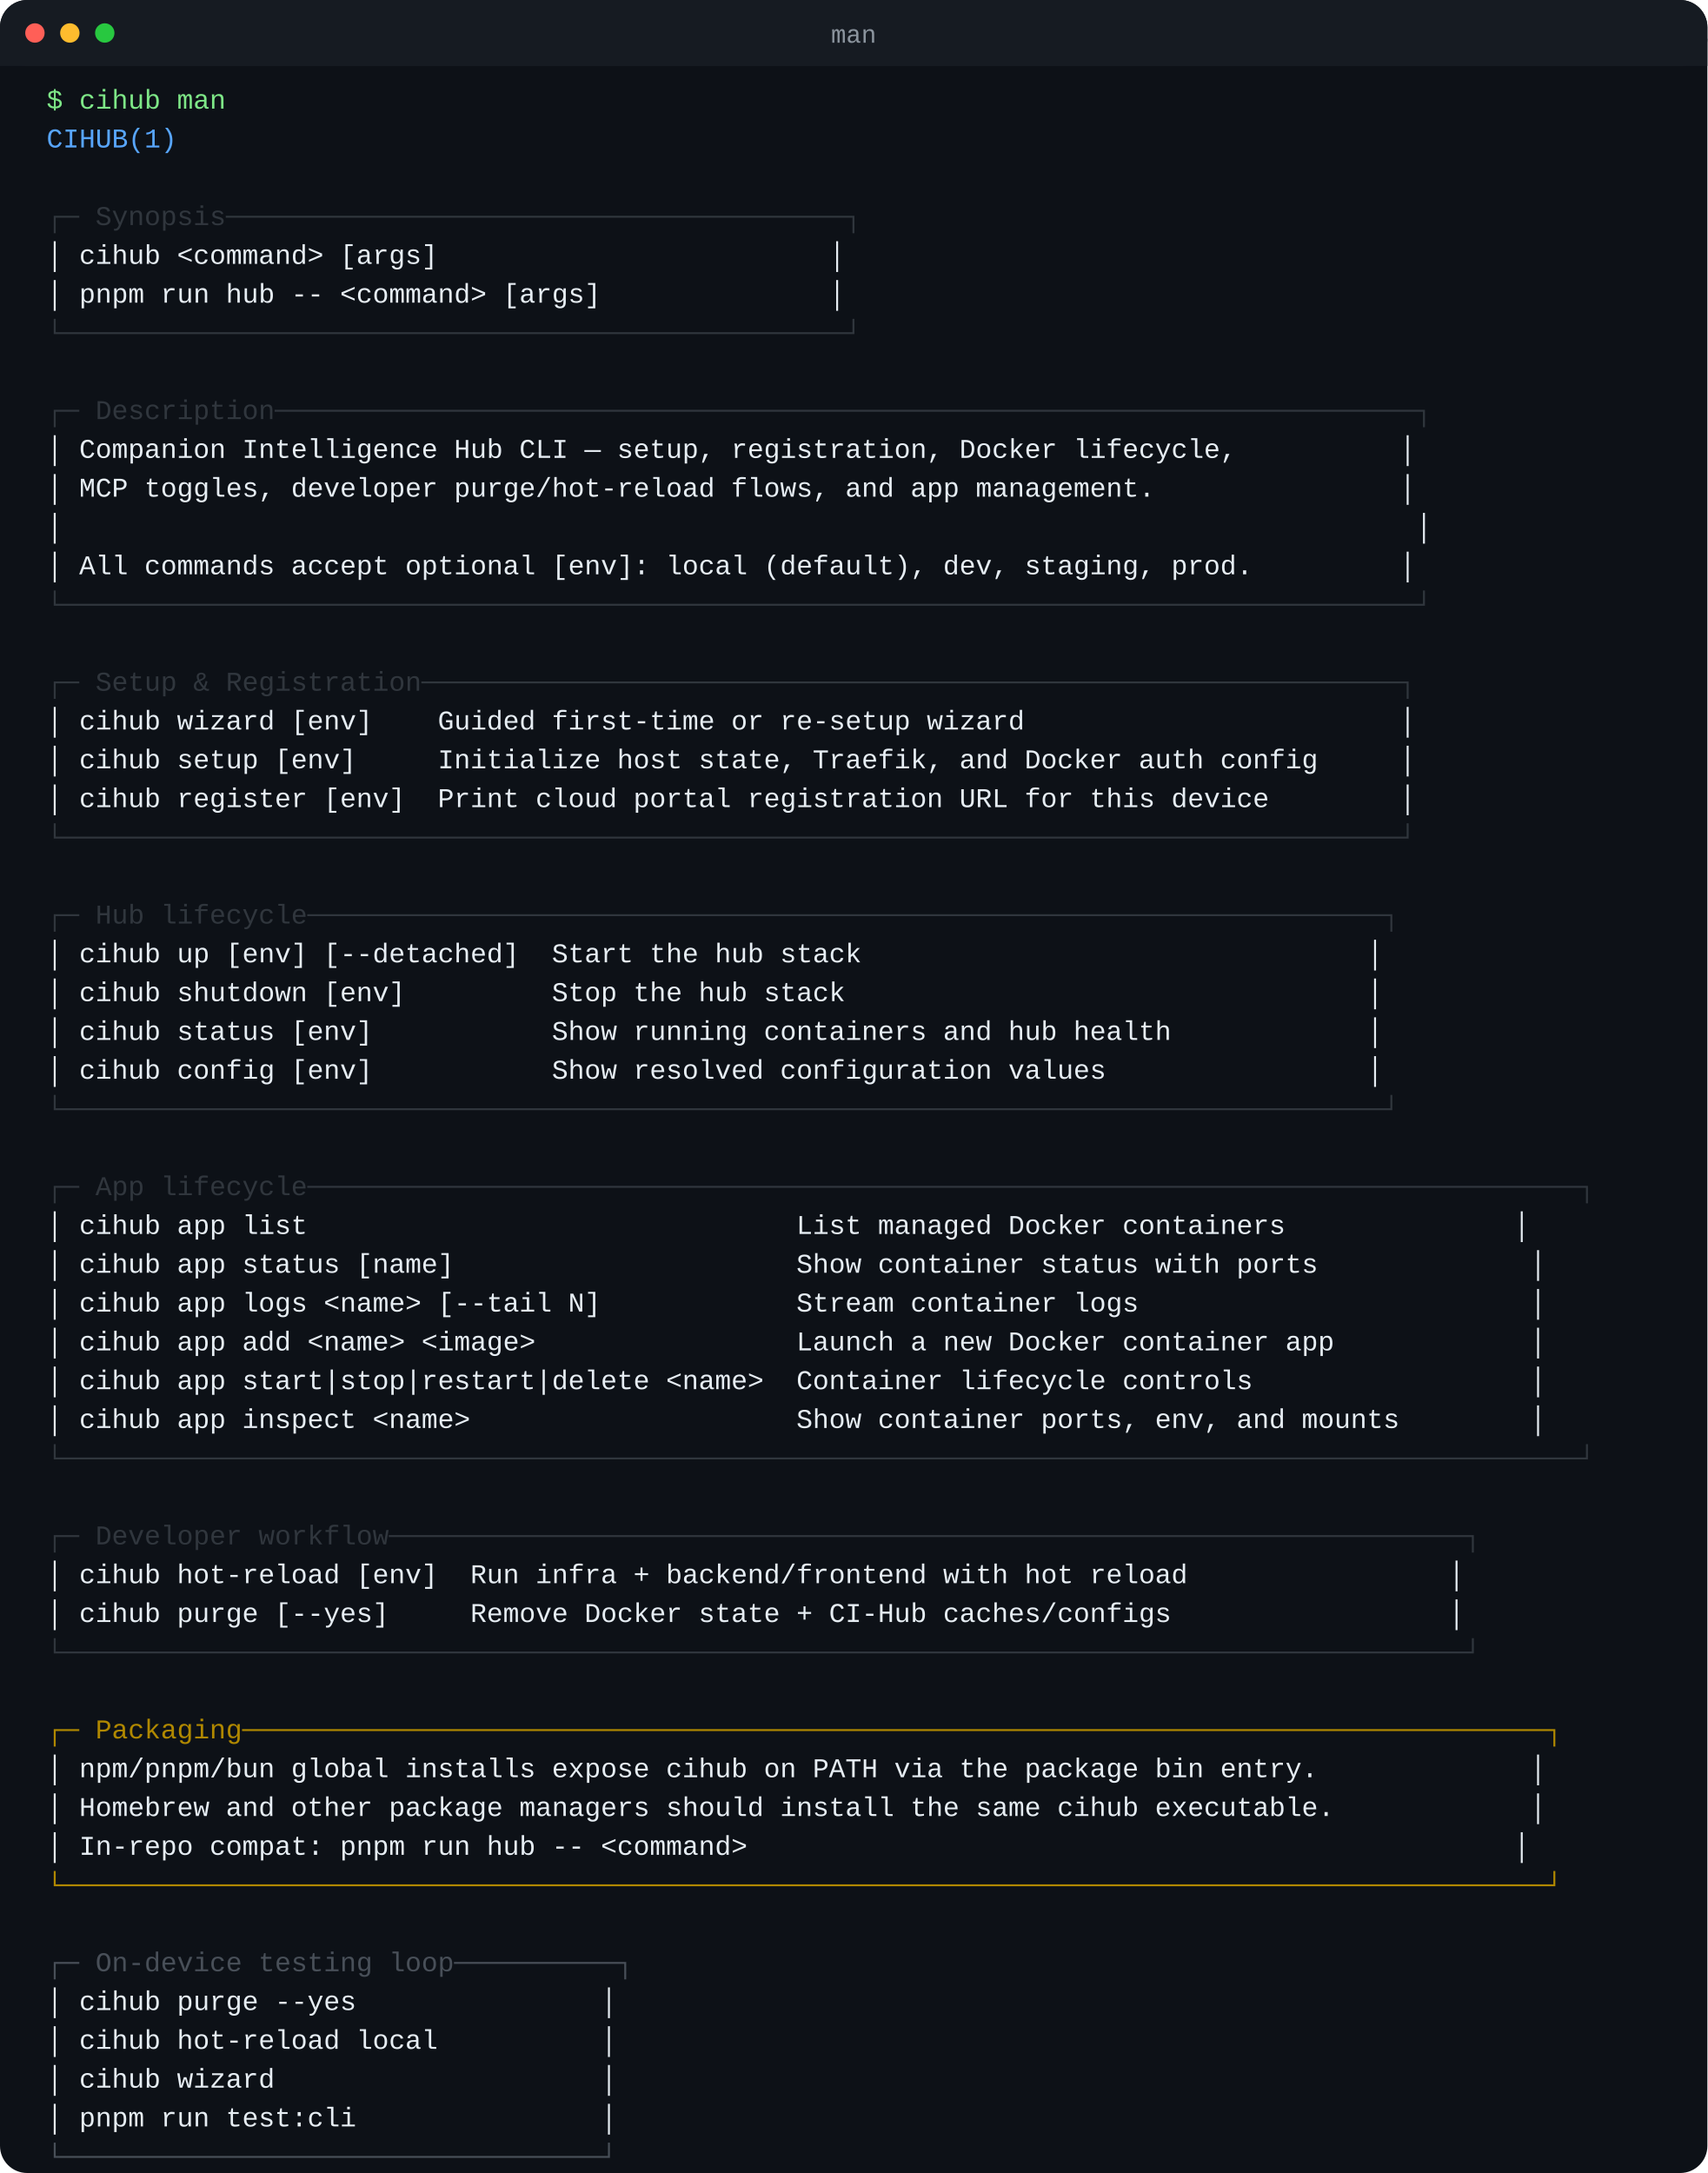
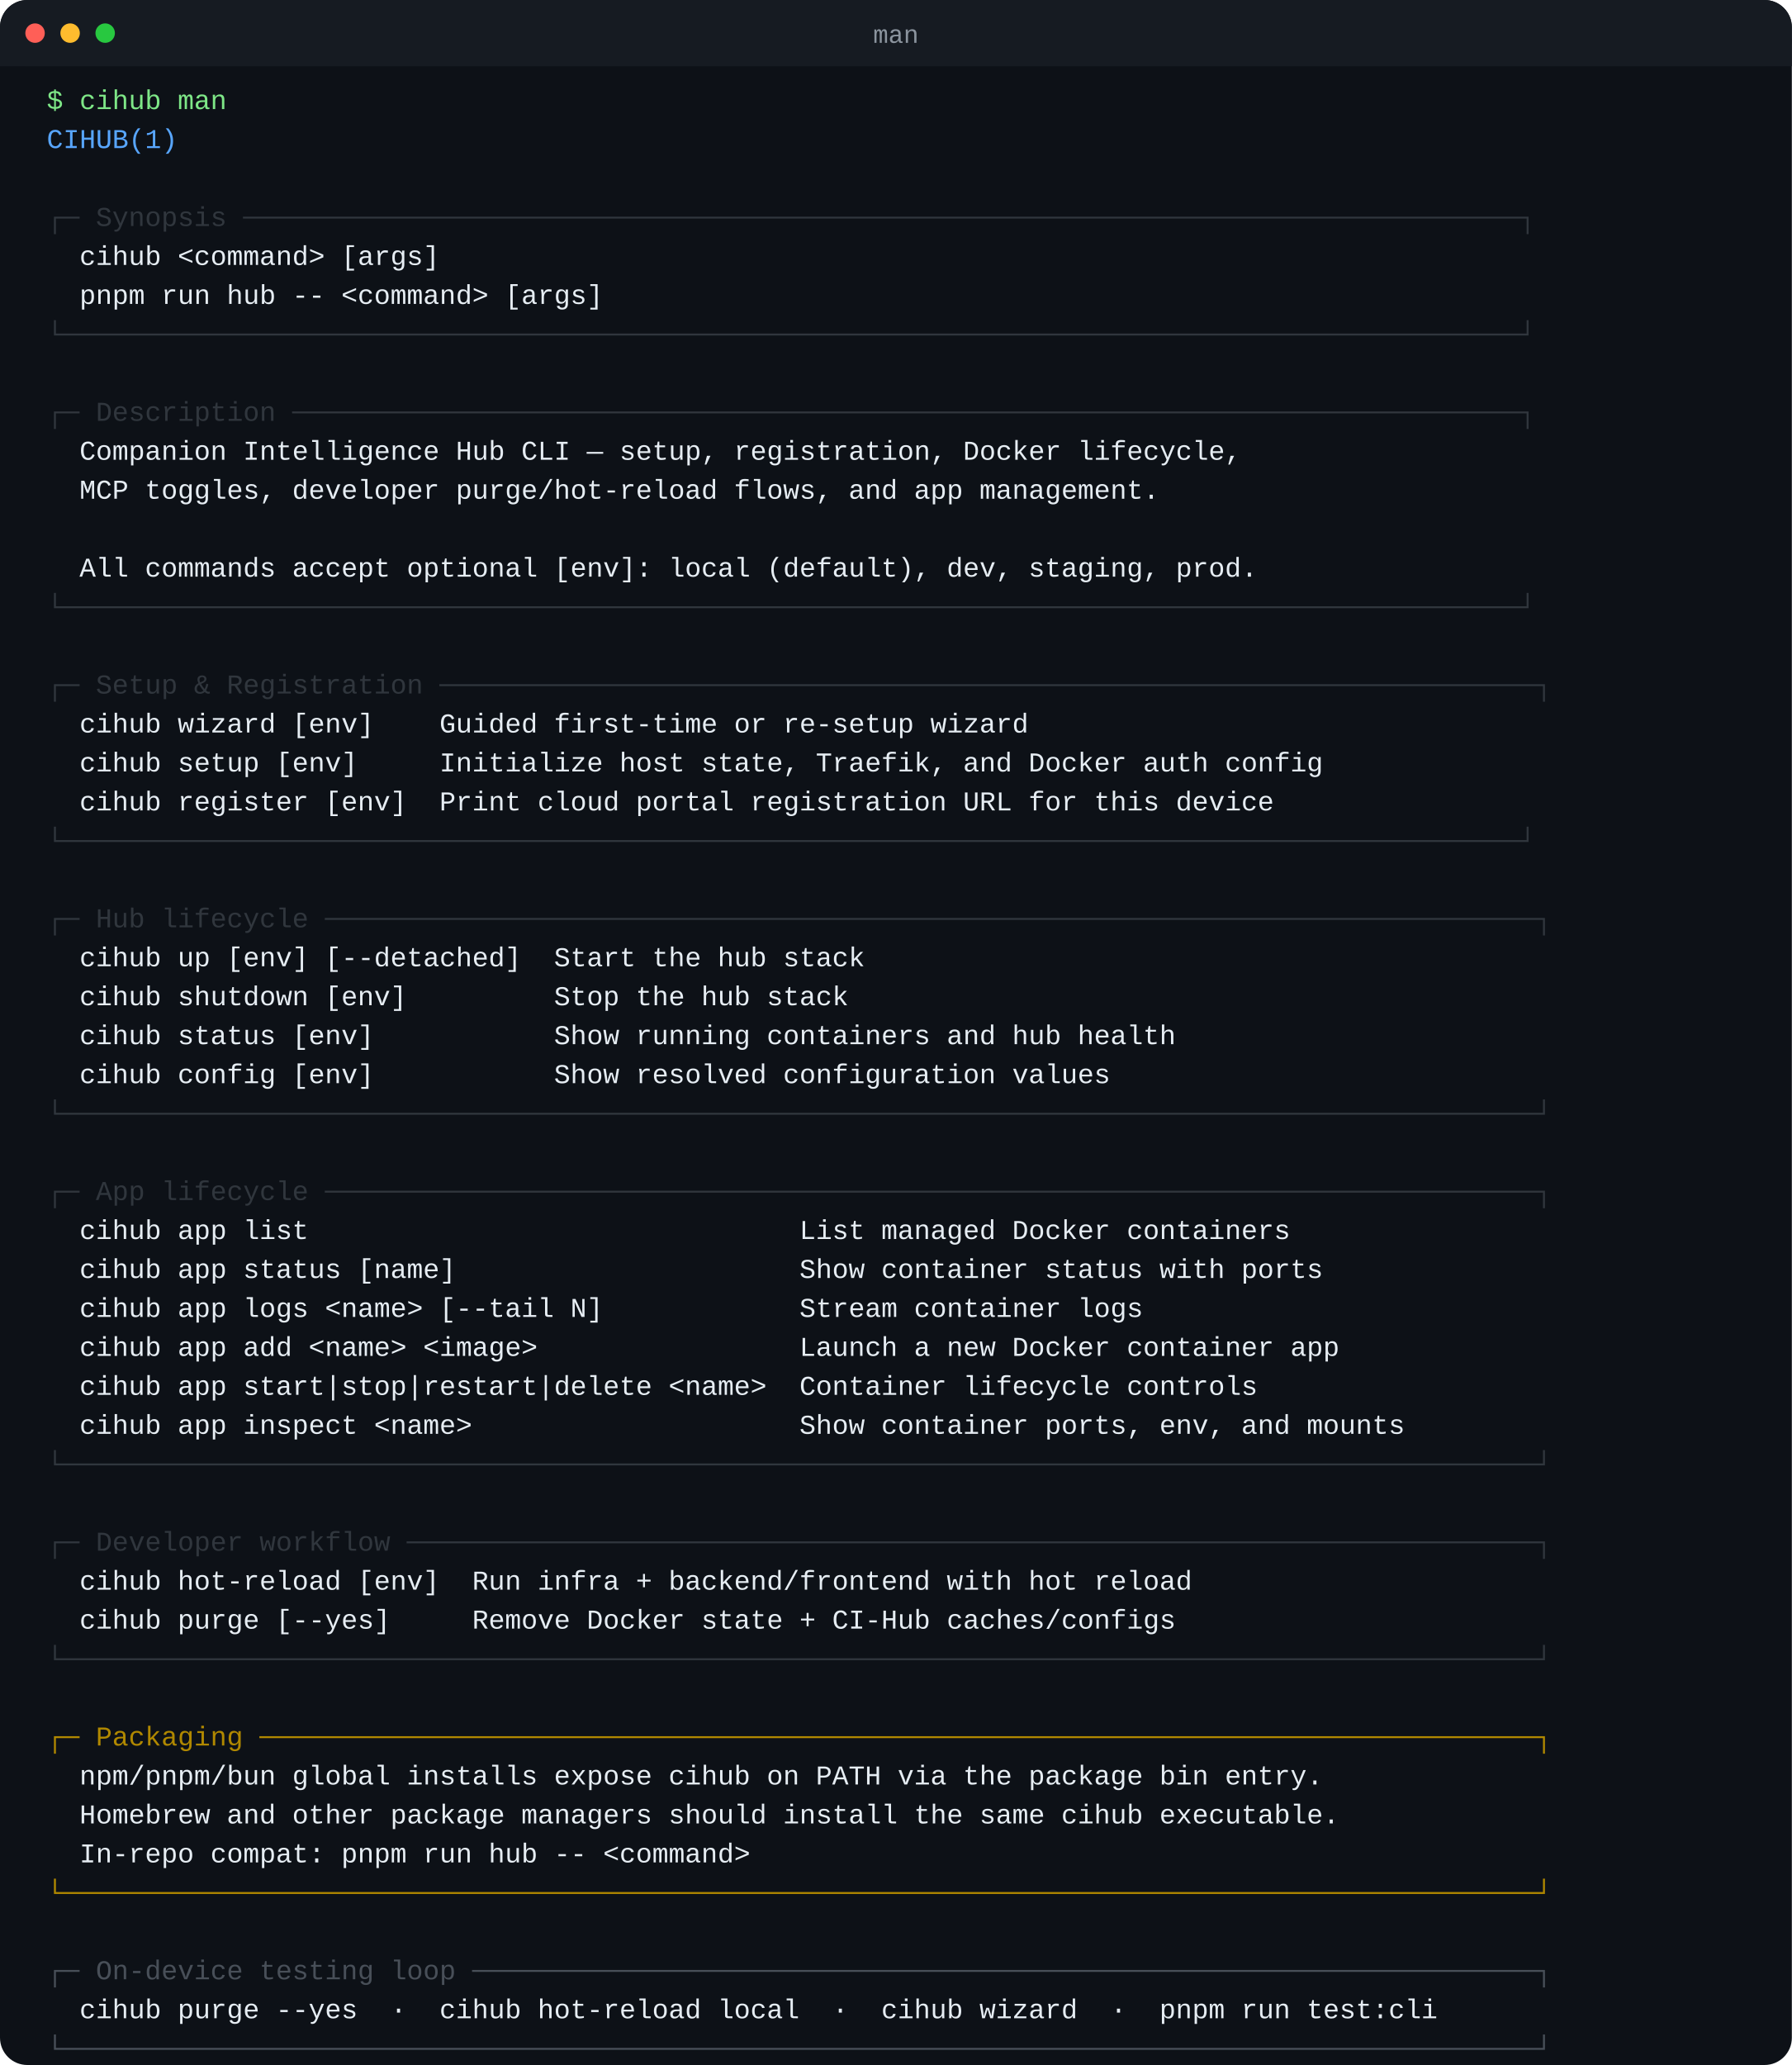
- <svg xmlns="http://www.w3.org/2000/svg" width="880" height="1120" viewBox="0 0 880 1120" role="img" aria-labelledby="title desc">
-   <rect width="880" height="1120" rx="14" fill="#0d1117" />
-   <rect x="0" y="0" width="880" height="34" rx="14" fill="#161b22" />
-   <rect x="0" y="20" width="880" height="14" fill="#161b22" />
+ <svg xmlns="http://www.w3.org/2000/svg" width="920" height="1060" viewBox="0 0 920 1060" role="img" aria-labelledby="title desc">
+   <rect width="920" height="1060" rx="14" fill="#0d1117" />
+   <rect x="0" y="0" width="920" height="34" rx="14" fill="#161b22" />
+   <rect x="0" y="20" width="920" height="14" fill="#161b22" />
  <circle cx="18" cy="17" r="5" fill="#ff5f57" />
  <circle cx="36" cy="17" r="5" fill="#febc2e" />
  <circle cx="54" cy="17" r="5" fill="#28c840" />
-   <text x="440" y="22" text-anchor="middle" fill="#8b949e" font-size="13" font-family="ui-monospace, SFMono-Regular, Menlo, Monaco, Consolas, Liberation Mono, monospace">man</text>
+   <text x="460" y="22" text-anchor="middle" fill="#8b949e" font-size="13" font-family="ui-monospace, SFMono-Regular, Menlo, Monaco, Consolas, Liberation Mono, monospace">man</text>
  <g font-family="ui-monospace, SFMono-Regular, Menlo, Monaco, Consolas, Liberation Mono, monospace" font-size="14" xml:space="preserve">
    <text x="24" y="56" fill="#7ee787">$ cihub man</text>
    <text x="24" y="76" fill="#58a6ff">CIHUB(1)</text>
-     <text x="24" y="116" fill="#30363d">┌─ Synopsis──────────────────────────────────────┐</text>
-     <text x="24" y="136" fill="#e6edf3">│ cihub &lt;command&gt; [args]                        │</text>
-     <text x="24" y="156" fill="#e6edf3">│ pnpm run hub -- &lt;command&gt; [args]              │</text>
-     <text x="24" y="176" fill="#30363d">└────────────────────────────────────────────────┘</text>
-     <text x="24" y="216" fill="#30363d">┌─ Description──────────────────────────────────────────────────────────────────────┐</text>
-     <text x="24" y="236" fill="#e6edf3">│ Companion Intelligence Hub CLI — setup, registration, Docker lifecycle,          │</text>
-     <text x="24" y="256" fill="#e6edf3">│ MCP toggles, developer purge/hot-reload flows, and app management.               │</text>
-     <text x="24" y="276" fill="#e6edf3">│                                                                                   │</text>
-     <text x="24" y="296" fill="#e6edf3">│ All commands accept optional [env]: local (default), dev, staging, prod.         │</text>
-     <text x="24" y="316" fill="#30363d">└───────────────────────────────────────────────────────────────────────────────────┘</text>
-     <text x="24" y="356" fill="#30363d">┌─ Setup &amp; Registration────────────────────────────────────────────────────────────┐</text>
-     <text x="24" y="376" fill="#e6edf3">│ cihub wizard [env]    Guided first-time or re-setup wizard                       │</text>
-     <text x="24" y="396" fill="#e6edf3">│ cihub setup [env]     Initialize host state, Traefik, and Docker auth config     │</text>
-     <text x="24" y="416" fill="#e6edf3">│ cihub register [env]  Print cloud portal registration URL for this device        │</text>
-     <text x="24" y="436" fill="#30363d">└──────────────────────────────────────────────────────────────────────────────────┘</text>
-     <text x="24" y="476" fill="#30363d">┌─ Hub lifecycle──────────────────────────────────────────────────────────────────┐</text>
-     <text x="24" y="496" fill="#e6edf3">│ cihub up [env] [--detached]  Start the hub stack                               │</text>
-     <text x="24" y="516" fill="#e6edf3">│ cihub shutdown [env]         Stop the hub stack                                │</text>
-     <text x="24" y="536" fill="#e6edf3">│ cihub status [env]           Show running containers and hub health            │</text>
-     <text x="24" y="556" fill="#e6edf3">│ cihub config [env]           Show resolved configuration values                │</text>
-     <text x="24" y="576" fill="#30363d">└─────────────────────────────────────────────────────────────────────────────────┘</text>
-     <text x="24" y="616" fill="#30363d">┌─ App lifecycle──────────────────────────────────────────────────────────────────────────────┐</text>
-     <text x="24" y="636" fill="#e6edf3">│ cihub app list                              List managed Docker containers              │</text>
-     <text x="24" y="656" fill="#e6edf3">│ cihub app status [name]                     Show container status with ports             │</text>
-     <text x="24" y="676" fill="#e6edf3">│ cihub app logs &lt;name&gt; [--tail N]            Stream container logs                        │</text>
-     <text x="24" y="696" fill="#e6edf3">│ cihub app add &lt;name&gt; &lt;image&gt;                Launch a new Docker container app            │</text>
-     <text x="24" y="716" fill="#e6edf3">│ cihub app start|stop|restart|delete &lt;name&gt;  Container lifecycle controls                 │</text>
-     <text x="24" y="736" fill="#e6edf3">│ cihub app inspect &lt;name&gt;                    Show container ports, env, and mounts        │</text>
-     <text x="24" y="756" fill="#30363d">└─────────────────────────────────────────────────────────────────────────────────────────────┘</text>
-     <text x="24" y="796" fill="#30363d">┌─ Developer workflow──────────────────────────────────────────────────────────────────┐</text>
-     <text x="24" y="816" fill="#e6edf3">│ cihub hot-reload [env]  Run infra + backend/frontend with hot reload                │</text>
-     <text x="24" y="836" fill="#e6edf3">│ cihub purge [--yes]     Remove Docker state + CI-Hub caches/configs                 │</text>
-     <text x="24" y="856" fill="#30363d">└──────────────────────────────────────────────────────────────────────────────────────┘</text>
-     <text x="24" y="896" fill="#b08800">┌─ Packaging────────────────────────────────────────────────────────────────────────────────┐</text>
-     <text x="24" y="916" fill="#e6edf3">│ npm/pnpm/bun global installs expose cihub on PATH via the package bin entry.             │</text>
-     <text x="24" y="936" fill="#e6edf3">│ Homebrew and other package managers should install the same cihub executable.            │</text>
-     <text x="24" y="956" fill="#e6edf3">│ In-repo compat: pnpm run hub -- &lt;command&gt;                                               │</text>
-     <text x="24" y="976" fill="#b08800">└───────────────────────────────────────────────────────────────────────────────────────────┘</text>
-     <text x="24" y="1016" fill="#484f58">┌─ On-device testing loop──────────┐</text>
-     <text x="24" y="1036" fill="#e6edf3">│ cihub purge --yes               │</text>
-     <text x="24" y="1056" fill="#e6edf3">│ cihub hot-reload local          │</text>
-     <text x="24" y="1076" fill="#e6edf3">│ cihub wizard                    │</text>
-     <text x="24" y="1096" fill="#e6edf3">│ pnpm run test:cli               │</text>
-     <text x="24" y="1116" fill="#484f58">└─────────────────────────────────┘</text>
+     <text x="24" y="116" fill="#30363d">┌─ Synopsis ──────────────────────────────────────────────────────────────────────────────┐</text>
+     <text x="24" y="136" fill="#e6edf3">  cihub &lt;command&gt; [args]</text>
+     <text x="24" y="156" fill="#e6edf3">  pnpm run hub -- &lt;command&gt; [args]</text>
+     <text x="24" y="176" fill="#30363d">└─────────────────────────────────────────────────────────────────────────────────────────┘</text>
+     <text x="24" y="216" fill="#30363d">┌─ Description ───────────────────────────────────────────────────────────────────────────┐</text>
+     <text x="24" y="236" fill="#e6edf3">  Companion Intelligence Hub CLI — setup, registration, Docker lifecycle,</text>
+     <text x="24" y="256" fill="#e6edf3">  MCP toggles, developer purge/hot-reload flows, and app management.</text>
+     <text x="24" y="276" fill="#e6edf3" />
+     <text x="24" y="296" fill="#e6edf3">  All commands accept optional [env]: local (default), dev, staging, prod.</text>
+     <text x="24" y="316" fill="#30363d">└─────────────────────────────────────────────────────────────────────────────────────────┘</text>
+     <text x="24" y="356" fill="#30363d">┌─ Setup &amp; Registration ───────────────────────────────────────────────────────────────────┐</text>
+     <text x="24" y="376" fill="#e6edf3">  cihub wizard [env]    Guided first-time or re-setup wizard</text>
+     <text x="24" y="396" fill="#e6edf3">  cihub setup [env]     Initialize host state, Traefik, and Docker auth config</text>
+     <text x="24" y="416" fill="#e6edf3">  cihub register [env]  Print cloud portal registration URL for this device</text>
+     <text x="24" y="436" fill="#30363d">└─────────────────────────────────────────────────────────────────────────────────────────┘</text>
+     <text x="24" y="476" fill="#30363d">┌─ Hub lifecycle ──────────────────────────────────────────────────────────────────────────┐</text>
+     <text x="24" y="496" fill="#e6edf3">  cihub up [env] [--detached]  Start the hub stack</text>
+     <text x="24" y="516" fill="#e6edf3">  cihub shutdown [env]         Stop the hub stack</text>
+     <text x="24" y="536" fill="#e6edf3">  cihub status [env]           Show running containers and hub health</text>
+     <text x="24" y="556" fill="#e6edf3">  cihub config [env]           Show resolved configuration values</text>
+     <text x="24" y="576" fill="#30363d">└──────────────────────────────────────────────────────────────────────────────────────────┘</text>
+     <text x="24" y="616" fill="#30363d">┌─ App lifecycle ──────────────────────────────────────────────────────────────────────────┐</text>
+     <text x="24" y="636" fill="#e6edf3">  cihub app list                              List managed Docker containers</text>
+     <text x="24" y="656" fill="#e6edf3">  cihub app status [name]                     Show container status with ports</text>
+     <text x="24" y="676" fill="#e6edf3">  cihub app logs &lt;name&gt; [--tail N]            Stream container logs</text>
+     <text x="24" y="696" fill="#e6edf3">  cihub app add &lt;name&gt; &lt;image&gt;                Launch a new Docker container app</text>
+     <text x="24" y="716" fill="#e6edf3">  cihub app start|stop|restart|delete &lt;name&gt;  Container lifecycle controls</text>
+     <text x="24" y="736" fill="#e6edf3">  cihub app inspect &lt;name&gt;                    Show container ports, env, and mounts</text>
+     <text x="24" y="756" fill="#30363d">└──────────────────────────────────────────────────────────────────────────────────────────┘</text>
+     <text x="24" y="796" fill="#30363d">┌─ Developer workflow ─────────────────────────────────────────────────────────────────────┐</text>
+     <text x="24" y="816" fill="#e6edf3">  cihub hot-reload [env]  Run infra + backend/frontend with hot reload</text>
+     <text x="24" y="836" fill="#e6edf3">  cihub purge [--yes]     Remove Docker state + CI-Hub caches/configs</text>
+     <text x="24" y="856" fill="#30363d">└──────────────────────────────────────────────────────────────────────────────────────────┘</text>
+     <text x="24" y="896" fill="#b08800">┌─ Packaging ──────────────────────────────────────────────────────────────────────────────┐</text>
+     <text x="24" y="916" fill="#e6edf3">  npm/pnpm/bun global installs expose cihub on PATH via the package bin entry.</text>
+     <text x="24" y="936" fill="#e6edf3">  Homebrew and other package managers should install the same cihub executable.</text>
+     <text x="24" y="956" fill="#e6edf3">  In-repo compat: pnpm run hub -- &lt;command&gt;</text>
+     <text x="24" y="976" fill="#b08800">└──────────────────────────────────────────────────────────────────────────────────────────┘</text>
+     <text x="24" y="1016" fill="#484f58">┌─ On-device testing loop ─────────────────────────────────────────────────────────────────┐</text>
+     <text x="24" y="1036" fill="#e6edf3">  cihub purge --yes  ·  cihub hot-reload local  ·  cihub wizard  ·  pnpm run test:cli</text>
+     <text x="24" y="1056" fill="#484f58">└──────────────────────────────────────────────────────────────────────────────────────────┘</text>
  </g>
</svg>
